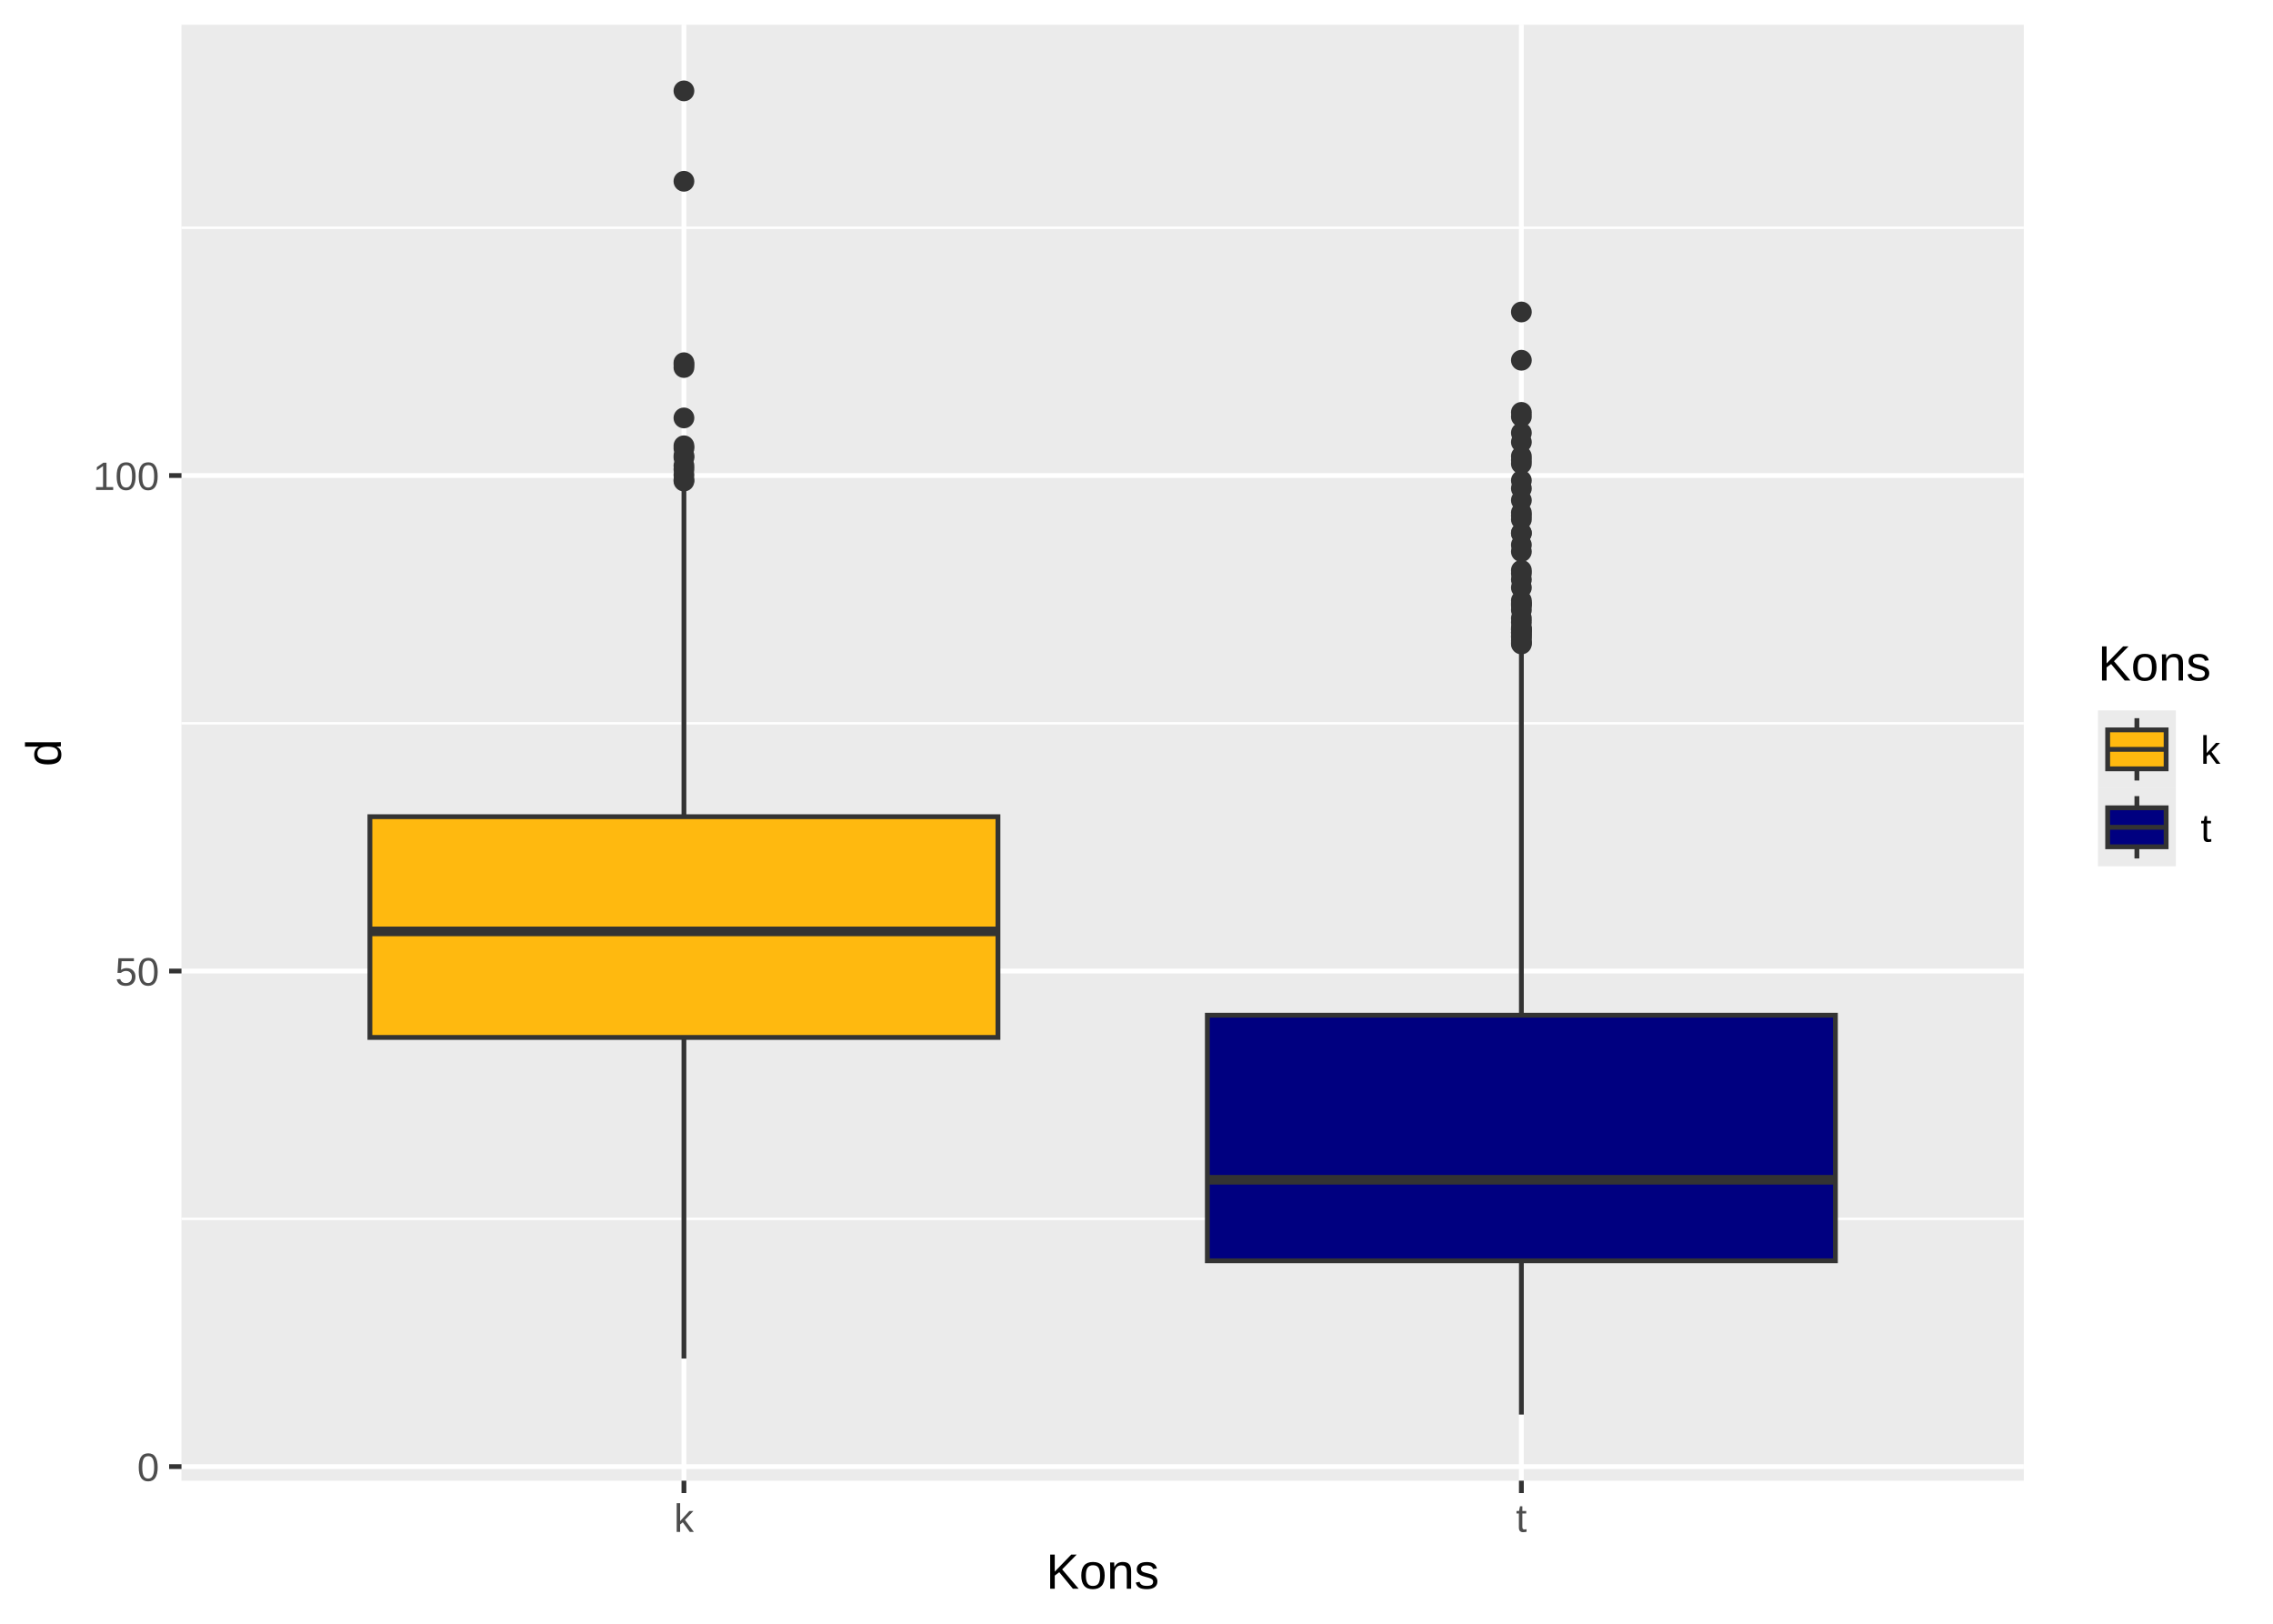
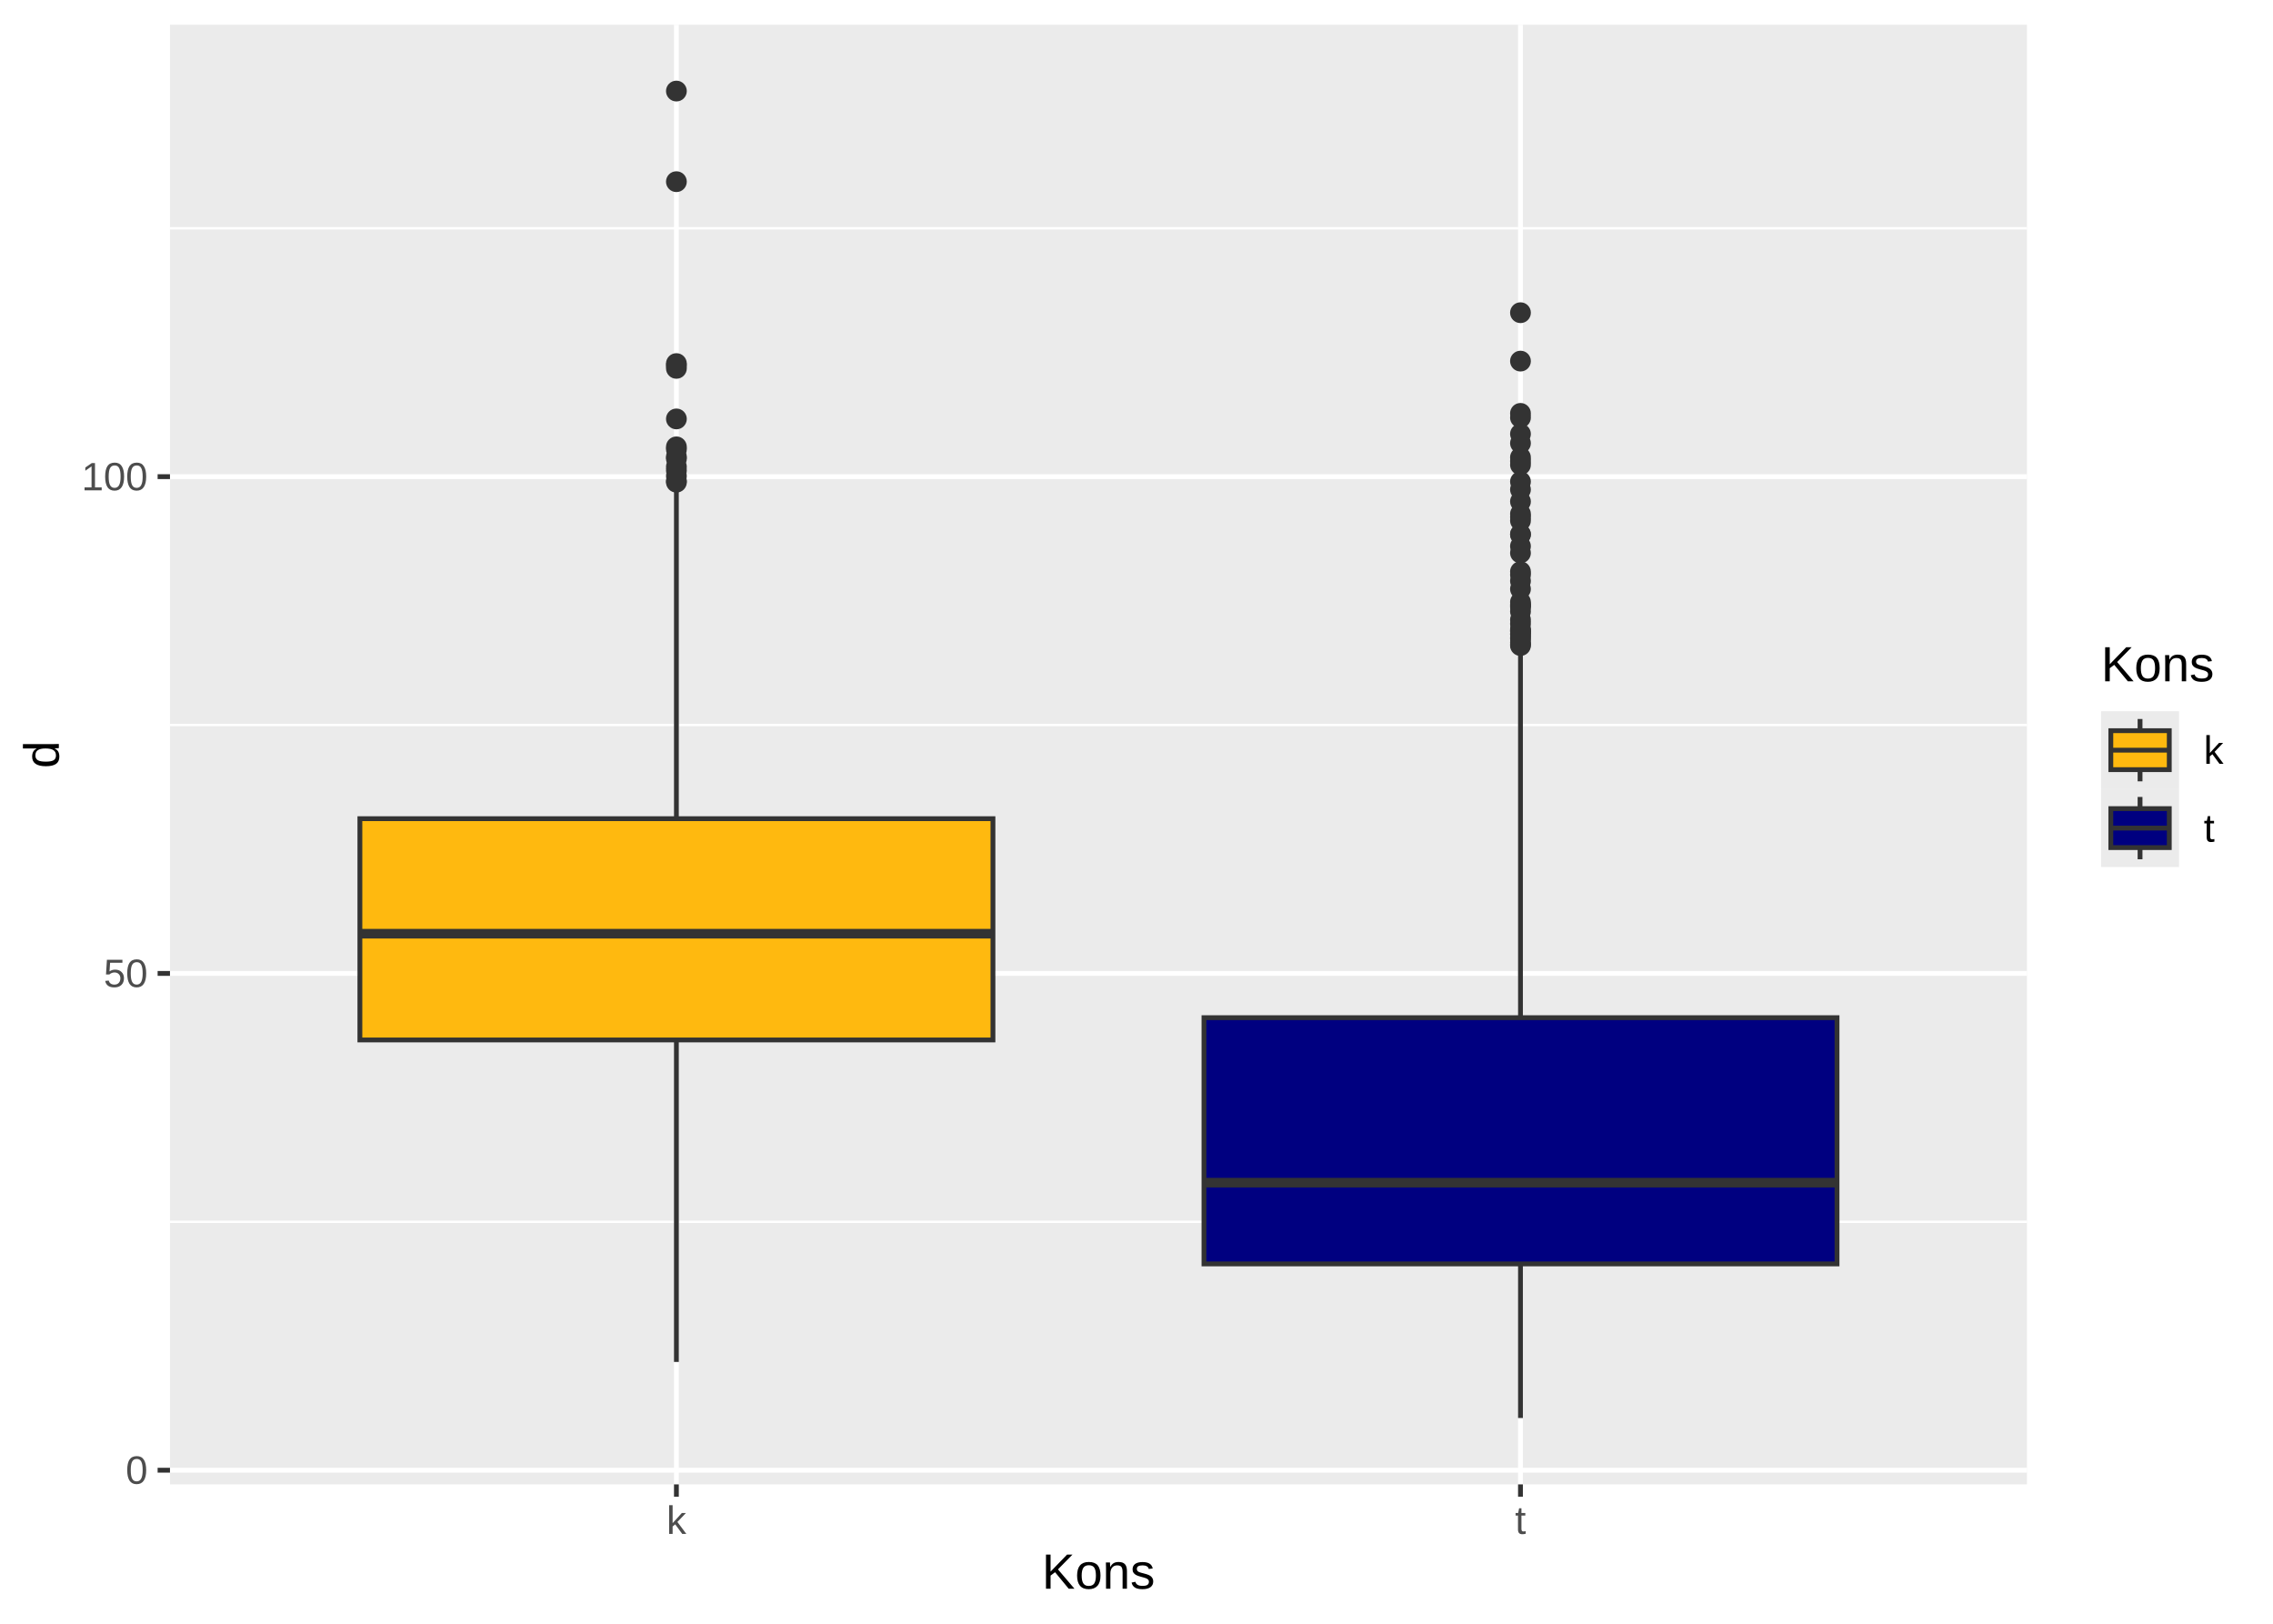
- <svg xmlns="http://www.w3.org/2000/svg" class="svglite" width="504.00pt" height="360.00pt" viewBox="0 0 504.00 360.00">
-   <defs>
-     <style type="text/css">
+ <svg xmlns="http://www.w3.org/2000/svg" width="504.00pt" height="360.00pt" viewBox="0 0 504.00 360.00">
+   <g class="svglite">
+     <defs>
+       <style type="text/css">
    .svglite line, .svglite polyline, .svglite polygon, .svglite path, .svglite rect, .svglite circle {
      fill: none;
      stroke: #000000;
      stroke-linecap: round;
      stroke-linejoin: round;
      stroke-miterlimit: 10.00;
    }
    .svglite text {
      white-space: pre;
    }
+     .svglite g.glyphgroup path {
+       fill: inherit;
+       stroke: none;
+     }
  </style>
-   </defs>
-   <rect width="100%" height="100%" style="stroke: none; fill: #FFFFFF;" />
-   <defs>
-     <clipPath id="cpMC4wMHw1MDQuMDB8MC4wMHwzNjAuMDA=">
-       <rect x="0.00" y="0.00" width="504.00" height="360.00" />
-     </clipPath>
-   </defs>
-   <g clip-path="url(#cpMC4wMHw1MDQuMDB8MC4wMHwzNjAuMDA=)">
-     <rect x="0.00" y="0.00" width="504.00" height="360.00" style="stroke-width: 1.07; stroke: #FFFFFF; fill: #FFFFFF;" />
-   </g>
-   <defs>
-     <clipPath id="cpNDAuMjR8NDQ4Ljc1fDUuNDh8MzI4LjI5">
-       <rect x="40.24" y="5.48" width="408.50" height="322.82" />
-     </clipPath>
-   </defs>
-   <g clip-path="url(#cpNDAuMjR8NDQ4Ljc1fDUuNDh8MzI4LjI5)">
-     <rect x="40.24" y="5.48" width="408.50" height="322.82" style="stroke-width: 1.07; stroke: none; fill: #EBEBEB;" />
-     <polyline points="40.24,270.23 448.75,270.23 " style="stroke-width: 0.53; stroke: #FFFFFF; stroke-linecap: butt;" />
-     <polyline points="40.24,160.36 448.75,160.36 " style="stroke-width: 0.53; stroke: #FFFFFF; stroke-linecap: butt;" />
-     <polyline points="40.24,50.50 448.75,50.50 " style="stroke-width: 0.53; stroke: #FFFFFF; stroke-linecap: butt;" />
-     <polyline points="40.24,325.16 448.75,325.16 " style="stroke-width: 1.07; stroke: #FFFFFF; stroke-linecap: butt;" />
-     <polyline points="40.24,215.29 448.75,215.29 " style="stroke-width: 1.07; stroke: #FFFFFF; stroke-linecap: butt;" />
-     <polyline points="40.24,105.43 448.75,105.43 " style="stroke-width: 1.07; stroke: #FFFFFF; stroke-linecap: butt;" />
-     <polyline points="151.65,328.29 151.65,5.48 " style="stroke-width: 1.07; stroke: #FFFFFF; stroke-linecap: butt;" />
-     <polyline points="337.34,328.29 337.34,5.48 " style="stroke-width: 1.07; stroke: #FFFFFF; stroke-linecap: butt;" />
-     <circle cx="151.65" cy="101.45" r="1.95" style="stroke-width: 0.71; stroke: #333333; fill: #333333;" />
-     <circle cx="151.65" cy="81.48" r="1.95" style="stroke-width: 0.71; stroke: #333333; fill: #333333;" />
-     <circle cx="151.65" cy="106.40" r="1.95" style="stroke-width: 0.71; stroke: #333333; fill: #333333;" />
-     <circle cx="151.65" cy="80.42" r="1.95" style="stroke-width: 0.71; stroke: #333333; fill: #333333;" />
-     <circle cx="151.65" cy="20.15" r="1.95" style="stroke-width: 0.71; stroke: #333333; fill: #333333;" />
-     <circle cx="151.65" cy="101.03" r="1.95" style="stroke-width: 0.71; stroke: #333333; fill: #333333;" />
-     <circle cx="151.65" cy="92.66" r="1.95" style="stroke-width: 0.71; stroke: #333333; fill: #333333;" />
-     <circle cx="151.65" cy="106.66" r="1.95" style="stroke-width: 0.71; stroke: #333333; fill: #333333;" />
-     <circle cx="151.65" cy="98.84" r="1.95" style="stroke-width: 0.71; stroke: #333333; fill: #333333;" />
-     <circle cx="151.65" cy="105.30" r="1.95" style="stroke-width: 0.71; stroke: #333333; fill: #333333;" />
-     <circle cx="151.65" cy="104.05" r="1.95" style="stroke-width: 0.71; stroke: #333333; fill: #333333;" />
-     <circle cx="151.65" cy="99.39" r="1.95" style="stroke-width: 0.71; stroke: #333333; fill: #333333;" />
-     <circle cx="151.65" cy="103.23" r="1.95" style="stroke-width: 0.71; stroke: #333333; fill: #333333;" />
-     <circle cx="151.65" cy="40.19" r="1.95" style="stroke-width: 0.71; stroke: #333333; fill: #333333;" />
-     <circle cx="151.65" cy="80.84" r="1.95" style="stroke-width: 0.71; stroke: #333333; fill: #333333;" />
-     <line x1="151.65" y1="181.07" x2="151.65" y2="107.91" style="stroke-width: 1.07; stroke: #333333; stroke-linecap: butt;" />
-     <line x1="151.65" y1="230.01" x2="151.65" y2="301.21" style="stroke-width: 1.07; stroke: #333333; stroke-linecap: butt;" />
-     <polygon points="82.02,181.07 82.02,230.01 221.28,230.01 221.28,181.07 82.02,181.07 " style="stroke-width: 1.07; stroke: #333333; stroke-linecap: butt; stroke-linejoin: miter; fill: #FFB90F;" />
-     <line x1="82.02" y1="206.50" x2="221.28" y2="206.50" style="stroke-width: 2.13; stroke: #333333; stroke-linecap: butt; stroke-linejoin: miter;" />
-     <circle cx="337.34" cy="134.26" r="1.95" style="stroke-width: 0.71; stroke: #333333; fill: #333333;" />
-     <circle cx="337.34" cy="130.28" r="1.95" style="stroke-width: 0.71; stroke: #333333; fill: #333333;" />
-     <circle cx="337.34" cy="142.78" r="1.95" style="stroke-width: 0.71; stroke: #333333; fill: #333333;" />
-     <circle cx="337.34" cy="140.32" r="1.95" style="stroke-width: 0.71; stroke: #333333; fill: #333333;" />
-     <circle cx="337.34" cy="140.19" r="1.95" style="stroke-width: 0.71; stroke: #333333; fill: #333333;" />
-     <circle cx="337.34" cy="139.49" r="1.95" style="stroke-width: 0.71; stroke: #333333; fill: #333333;" />
-     <circle cx="337.34" cy="141.27" r="1.95" style="stroke-width: 0.71; stroke: #333333; fill: #333333;" />
-     <circle cx="337.34" cy="142.52" r="1.95" style="stroke-width: 0.71; stroke: #333333; fill: #333333;" />
-     <circle cx="337.34" cy="118.20" r="1.95" style="stroke-width: 0.71; stroke: #333333; fill: #333333;" />
-     <circle cx="337.34" cy="137.07" r="1.95" style="stroke-width: 0.71; stroke: #333333; fill: #333333;" />
-     <circle cx="337.34" cy="141.03" r="1.95" style="stroke-width: 0.71; stroke: #333333; fill: #333333;" />
-     <circle cx="337.34" cy="108.29" r="1.95" style="stroke-width: 0.71; stroke: #333333; fill: #333333;" />
-     <circle cx="337.34" cy="69.17" r="1.95" style="stroke-width: 0.71; stroke: #333333; fill: #333333;" />
-     <circle cx="337.34" cy="95.98" r="1.95" style="stroke-width: 0.71; stroke: #333333; fill: #333333;" />
-     <circle cx="337.34" cy="101.17" r="1.95" style="stroke-width: 0.71; stroke: #333333; fill: #333333;" />
-     <circle cx="337.34" cy="135.25" r="1.95" style="stroke-width: 0.71; stroke: #333333; fill: #333333;" />
-     <circle cx="337.34" cy="120.81" r="1.95" style="stroke-width: 0.71; stroke: #333333; fill: #333333;" />
-     <circle cx="337.34" cy="133.71" r="1.95" style="stroke-width: 0.71; stroke: #333333; fill: #333333;" />
-     <circle cx="337.34" cy="114.35" r="1.95" style="stroke-width: 0.71; stroke: #333333; fill: #333333;" />
-     <circle cx="337.34" cy="115.16" r="1.95" style="stroke-width: 0.71; stroke: #333333; fill: #333333;" />
-     <circle cx="337.34" cy="139.62" r="1.95" style="stroke-width: 0.71; stroke: #333333; fill: #333333;" />
-     <circle cx="337.34" cy="113.67" r="1.95" style="stroke-width: 0.71; stroke: #333333; fill: #333333;" />
-     <circle cx="337.34" cy="133.99" r="1.95" style="stroke-width: 0.71; stroke: #333333; fill: #333333;" />
-     <circle cx="337.34" cy="118.20" r="1.95" style="stroke-width: 0.71; stroke: #333333; fill: #333333;" />
-     <circle cx="337.34" cy="137.97" r="1.95" style="stroke-width: 0.71; stroke: #333333; fill: #333333;" />
-     <circle cx="337.34" cy="142.10" r="1.95" style="stroke-width: 0.71; stroke: #333333; fill: #333333;" />
-     <circle cx="337.34" cy="128.51" r="1.95" style="stroke-width: 0.71; stroke: #333333; fill: #333333;" />
-     <circle cx="337.34" cy="98.02" r="1.95" style="stroke-width: 0.71; stroke: #333333; fill: #333333;" />
-     <circle cx="337.34" cy="91.43" r="1.95" style="stroke-width: 0.71; stroke: #333333; fill: #333333;" />
-     <circle cx="337.34" cy="110.92" r="1.95" style="stroke-width: 0.71; stroke: #333333; fill: #333333;" />
-     <circle cx="337.34" cy="122.30" r="1.95" style="stroke-width: 0.71; stroke: #333333; fill: #333333;" />
-     <circle cx="337.34" cy="102.81" r="1.95" style="stroke-width: 0.71; stroke: #333333; fill: #333333;" />
-     <circle cx="337.34" cy="79.87" r="1.95" style="stroke-width: 0.71; stroke: #333333; fill: #333333;" />
-     <circle cx="337.34" cy="92.38" r="1.95" style="stroke-width: 0.71; stroke: #333333; fill: #333333;" />
-     <circle cx="337.34" cy="106.53" r="1.95" style="stroke-width: 0.71; stroke: #333333; fill: #333333;" />
-     <circle cx="337.34" cy="133.16" r="1.95" style="stroke-width: 0.71; stroke: #333333; fill: #333333;" />
-     <circle cx="337.34" cy="127.13" r="1.95" style="stroke-width: 0.71; stroke: #333333; fill: #333333;" />
-     <circle cx="337.34" cy="126.44" r="1.95" style="stroke-width: 0.71; stroke: #333333; fill: #333333;" />
-     <circle cx="337.34" cy="102.00" r="1.95" style="stroke-width: 0.71; stroke: #333333; fill: #333333;" />
-     <circle cx="337.34" cy="139.20" r="1.95" style="stroke-width: 0.71; stroke: #333333; fill: #333333;" />
-     <line x1="337.34" y1="225.08" x2="337.34" y2="143.66" style="stroke-width: 1.07; stroke: #333333; stroke-linecap: butt;" />
-     <line x1="337.34" y1="279.53" x2="337.34" y2="313.62" style="stroke-width: 1.07; stroke: #333333; stroke-linecap: butt;" />
-     <polygon points="267.71,225.08 267.71,279.53 406.97,279.53 406.97,225.08 267.71,225.08 " style="stroke-width: 1.07; stroke: #333333; stroke-linecap: butt; stroke-linejoin: miter; fill: #000080;" />
-     <line x1="267.71" y1="261.57" x2="406.97" y2="261.57" style="stroke-width: 2.13; stroke: #333333; stroke-linecap: butt; stroke-linejoin: miter;" />
-   </g>
-   <g clip-path="url(#cpMC4wMHw1MDQuMDB8MC4wMHwzNjAuMDA=)">
-     <text x="35.31" y="328.36" text-anchor="end" style="font-size: 8.80px;fill: #4D4D4D; font-family: &quot;Arimo&quot;;" textLength="5.59px" lengthAdjust="spacingAndGlyphs">0</text>
-     <text x="35.31" y="218.50" text-anchor="end" style="font-size: 8.80px;fill: #4D4D4D; font-family: &quot;Arimo&quot;;" textLength="11.19px" lengthAdjust="spacingAndGlyphs">50</text>
-     <text x="35.31" y="108.64" text-anchor="end" style="font-size: 8.80px;fill: #4D4D4D; font-family: &quot;Arimo&quot;;" textLength="16.78px" lengthAdjust="spacingAndGlyphs">100</text>
-     <polyline points="37.50,325.16 40.24,325.16 " style="stroke-width: 1.07; stroke: #333333; stroke-linecap: butt;" />
-     <polyline points="37.50,215.29 40.24,215.29 " style="stroke-width: 1.07; stroke: #333333; stroke-linecap: butt;" />
-     <polyline points="37.50,105.43 40.24,105.43 " style="stroke-width: 1.07; stroke: #333333; stroke-linecap: butt;" />
-     <polyline points="151.65,331.03 151.65,328.29 " style="stroke-width: 1.07; stroke: #333333; stroke-linecap: butt;" />
-     <polyline points="337.34,331.03 337.34,328.29 " style="stroke-width: 1.07; stroke: #333333; stroke-linecap: butt;" />
-     <text x="151.65" y="339.64" text-anchor="middle" style="font-size: 8.80px;fill: #4D4D4D; font-family: &quot;Arimo&quot;;" textLength="5.10px" lengthAdjust="spacingAndGlyphs">k</text>
-     <text x="337.34" y="339.64" text-anchor="middle" style="font-size: 8.80px;fill: #4D4D4D; font-family: &quot;Arimo&quot;;" textLength="3.45px" lengthAdjust="spacingAndGlyphs">t</text>
-     <text x="244.49" y="352.23" text-anchor="middle" style="font-size: 11.00px; font-family: &quot;Arimo&quot;;" textLength="26.10px" lengthAdjust="spacingAndGlyphs">Kons</text>
-     <text transform="translate(13.50,166.89) rotate(-90)" text-anchor="middle" style="font-size: 11.00px; font-family: &quot;Arimo&quot;;" textLength="6.98px" lengthAdjust="spacingAndGlyphs">d</text>
-     <rect x="459.70" y="136.23" width="38.82" height="61.31" style="stroke-width: 1.07; stroke: none; fill: #FFFFFF;" />
-     <text x="465.18" y="150.88" style="font-size: 11.00px; font-family: &quot;Arimo&quot;;" textLength="26.10px" lengthAdjust="spacingAndGlyphs">Kons</text>
-     <rect x="465.18" y="157.50" width="17.28" height="17.28" style="stroke-width: 1.07; stroke: none; fill: #EBEBEB;" />
-     <polyline points="473.82,173.05 473.82,170.46 " style="stroke-width: 1.07; stroke: #333333; stroke-linecap: butt; stroke-linejoin: miter;" />
-     <polyline points="473.82,161.82 473.82,159.23 " style="stroke-width: 1.07; stroke: #333333; stroke-linecap: butt; stroke-linejoin: miter;" />
-     <rect x="467.34" y="161.82" width="12.96" height="8.64" style="stroke-width: 1.07; stroke: #333333; stroke-linecap: butt; stroke-linejoin: miter; fill: #FFB90F;" />
-     <polyline points="467.34,166.14 480.30,166.14 " style="stroke-width: 1.07; stroke: #333333; stroke-linecap: butt; stroke-linejoin: miter;" />
-     <rect x="465.18" y="174.78" width="17.28" height="17.28" style="stroke-width: 1.07; stroke: none; fill: #EBEBEB;" />
-     <polyline points="473.82,190.33 473.82,187.74 " style="stroke-width: 1.07; stroke: #333333; stroke-linecap: butt; stroke-linejoin: miter;" />
-     <polyline points="473.82,179.10 473.82,176.51 " style="stroke-width: 1.07; stroke: #333333; stroke-linecap: butt; stroke-linejoin: miter;" />
-     <rect x="467.34" y="179.10" width="12.96" height="8.64" style="stroke-width: 1.07; stroke: #333333; stroke-linecap: butt; stroke-linejoin: miter; fill: #000080;" />
-     <polyline points="467.34,183.42 480.30,183.42 " style="stroke-width: 1.07; stroke: #333333; stroke-linecap: butt; stroke-linejoin: miter;" />
-     <text x="487.94" y="169.35" style="font-size: 8.80px; font-family: &quot;Arimo&quot;;" textLength="5.10px" lengthAdjust="spacingAndGlyphs">k</text>
-     <text x="487.94" y="186.63" style="font-size: 8.80px; font-family: &quot;Arimo&quot;;" textLength="3.45px" lengthAdjust="spacingAndGlyphs">t</text>
+     </defs>
+     <rect width="100%" height="100%" style="stroke: none; fill: #FFFFFF;" />
+     <defs>
+       <clipPath id="cpMC4wMHw1MDQuMDB8MC4wMHwzNjAuMDA=">
+         <rect x="0.00" y="0.00" width="504.00" height="360.00" />
+       </clipPath>
+     </defs>
+     <g clip-path="url(#cpMC4wMHw1MDQuMDB8MC4wMHwzNjAuMDA=)">
+       <rect x="0.00" y="0.00" width="504.00" height="360.00" style="stroke-width: 1.07; stroke: #FFFFFF; fill: #FFFFFF;" />
+     </g>
+     <defs>
+       <clipPath id="cpMzcuNjl8NDQ5LjQ0fDUuNDh8MzI5LjEw">
+         <rect x="37.69" y="5.48" width="411.75" height="323.62" />
+       </clipPath>
+     </defs>
+     <g clip-path="url(#cpMzcuNjl8NDQ5LjQ0fDUuNDh8MzI5LjEw)">
+       <rect x="37.69" y="5.48" width="411.75" height="323.62" style="stroke-width: 1.07; stroke: none; fill: #EBEBEB;" />
+       <polyline points="37.69,270.89 449.44,270.89 " style="stroke-width: 0.53; stroke: #FFFFFF; stroke-linecap: butt;" />
+       <polyline points="37.69,160.75 449.44,160.75 " style="stroke-width: 0.53; stroke: #FFFFFF; stroke-linecap: butt;" />
+       <polyline points="37.69,50.61 449.44,50.61 " style="stroke-width: 0.53; stroke: #FFFFFF; stroke-linecap: butt;" />
+       <polyline points="37.69,325.96 449.44,325.96 " style="stroke-width: 1.07; stroke: #FFFFFF; stroke-linecap: butt;" />
+       <polyline points="37.69,215.82 449.44,215.82 " style="stroke-width: 1.07; stroke: #FFFFFF; stroke-linecap: butt;" />
+       <polyline points="37.69,105.68 449.44,105.68 " style="stroke-width: 1.07; stroke: #FFFFFF; stroke-linecap: butt;" />
+       <polyline points="149.98,329.10 149.98,5.48 " style="stroke-width: 1.07; stroke: #FFFFFF; stroke-linecap: butt;" />
+       <polyline points="337.14,329.10 337.14,5.48 " style="stroke-width: 1.07; stroke: #FFFFFF; stroke-linecap: butt;" />
+       <circle cx="149.98" cy="101.69" r="1.95" style="stroke-width: 0.71; stroke: #333333; fill: #333333;" />
+       <circle cx="149.98" cy="81.67" r="1.95" style="stroke-width: 0.71; stroke: #333333; fill: #333333;" />
+       <circle cx="149.98" cy="106.65" r="1.95" style="stroke-width: 0.71; stroke: #333333; fill: #333333;" />
+       <circle cx="149.98" cy="80.61" r="1.95" style="stroke-width: 0.71; stroke: #333333; fill: #333333;" />
+       <circle cx="149.98" cy="20.19" r="1.95" style="stroke-width: 0.71; stroke: #333333; fill: #333333;" />
+       <circle cx="149.98" cy="101.27" r="1.95" style="stroke-width: 0.71; stroke: #333333; fill: #333333;" />
+       <circle cx="149.98" cy="92.88" r="1.95" style="stroke-width: 0.71; stroke: #333333; fill: #333333;" />
+       <circle cx="149.98" cy="106.91" r="1.95" style="stroke-width: 0.71; stroke: #333333; fill: #333333;" />
+       <circle cx="149.98" cy="99.07" r="1.95" style="stroke-width: 0.71; stroke: #333333; fill: #333333;" />
+       <circle cx="149.98" cy="105.55" r="1.95" style="stroke-width: 0.71; stroke: #333333; fill: #333333;" />
+       <circle cx="149.98" cy="104.30" r="1.95" style="stroke-width: 0.71; stroke: #333333; fill: #333333;" />
+       <circle cx="149.98" cy="99.62" r="1.95" style="stroke-width: 0.71; stroke: #333333; fill: #333333;" />
+       <circle cx="149.98" cy="103.48" r="1.95" style="stroke-width: 0.71; stroke: #333333; fill: #333333;" />
+       <circle cx="149.98" cy="40.28" r="1.95" style="stroke-width: 0.71; stroke: #333333; fill: #333333;" />
+       <circle cx="149.98" cy="81.03" r="1.95" style="stroke-width: 0.71; stroke: #333333; fill: #333333;" />
+       <line x1="149.98" y1="181.51" x2="149.98" y2="108.17" style="stroke-width: 1.07; stroke: #333333; stroke-linecap: butt;" />
+       <line x1="149.98" y1="230.57" x2="149.98" y2="301.95" style="stroke-width: 1.07; stroke: #333333; stroke-linecap: butt;" />
+       <polygon points="79.80,181.51 79.80,230.57 220.17,230.57 220.17,181.51 79.80,181.51 " style="stroke-width: 1.07; stroke: #333333; stroke-linecap: butt; stroke-linejoin: miter; fill: #FFB90F;" />
+       <line x1="79.80" y1="207.01" x2="220.17" y2="207.01" style="stroke-width: 2.13; stroke: #333333; stroke-linecap: butt; stroke-linejoin: miter;" />
+       <circle cx="337.14" cy="134.58" r="1.95" style="stroke-width: 0.71; stroke: #333333; fill: #333333;" />
+       <circle cx="337.14" cy="130.59" r="1.95" style="stroke-width: 0.71; stroke: #333333; fill: #333333;" />
+       <circle cx="337.14" cy="143.13" r="1.95" style="stroke-width: 0.71; stroke: #333333; fill: #333333;" />
+       <circle cx="337.14" cy="140.66" r="1.95" style="stroke-width: 0.71; stroke: #333333; fill: #333333;" />
+       <circle cx="337.14" cy="140.53" r="1.95" style="stroke-width: 0.71; stroke: #333333; fill: #333333;" />
+       <circle cx="337.14" cy="139.82" r="1.95" style="stroke-width: 0.71; stroke: #333333; fill: #333333;" />
+       <circle cx="337.14" cy="141.61" r="1.95" style="stroke-width: 0.71; stroke: #333333; fill: #333333;" />
+       <circle cx="337.14" cy="142.86" r="1.95" style="stroke-width: 0.71; stroke: #333333; fill: #333333;" />
+       <circle cx="337.14" cy="118.48" r="1.95" style="stroke-width: 0.71; stroke: #333333; fill: #333333;" />
+       <circle cx="337.14" cy="137.40" r="1.95" style="stroke-width: 0.71; stroke: #333333; fill: #333333;" />
+       <circle cx="337.14" cy="141.36" r="1.95" style="stroke-width: 0.71; stroke: #333333; fill: #333333;" />
+       <circle cx="337.14" cy="108.54" r="1.95" style="stroke-width: 0.71; stroke: #333333; fill: #333333;" />
+       <circle cx="337.14" cy="69.33" r="1.95" style="stroke-width: 0.71; stroke: #333333; fill: #333333;" />
+       <circle cx="337.14" cy="96.21" r="1.95" style="stroke-width: 0.71; stroke: #333333; fill: #333333;" />
+       <circle cx="337.14" cy="101.41" r="1.95" style="stroke-width: 0.71; stroke: #333333; fill: #333333;" />
+       <circle cx="337.14" cy="135.57" r="1.95" style="stroke-width: 0.71; stroke: #333333; fill: #333333;" />
+       <circle cx="337.14" cy="121.10" r="1.95" style="stroke-width: 0.71; stroke: #333333; fill: #333333;" />
+       <circle cx="337.14" cy="134.03" r="1.95" style="stroke-width: 0.71; stroke: #333333; fill: #333333;" />
+       <circle cx="337.14" cy="114.62" r="1.95" style="stroke-width: 0.71; stroke: #333333; fill: #333333;" />
+       <circle cx="337.14" cy="115.44" r="1.95" style="stroke-width: 0.71; stroke: #333333; fill: #333333;" />
+       <circle cx="337.14" cy="139.95" r="1.95" style="stroke-width: 0.71; stroke: #333333; fill: #333333;" />
+       <circle cx="337.14" cy="113.94" r="1.95" style="stroke-width: 0.71; stroke: #333333; fill: #333333;" />
+       <circle cx="337.14" cy="134.31" r="1.95" style="stroke-width: 0.71; stroke: #333333; fill: #333333;" />
+       <circle cx="337.14" cy="118.48" r="1.95" style="stroke-width: 0.71; stroke: #333333; fill: #333333;" />
+       <circle cx="337.14" cy="138.30" r="1.95" style="stroke-width: 0.71; stroke: #333333; fill: #333333;" />
+       <circle cx="337.14" cy="142.44" r="1.95" style="stroke-width: 0.71; stroke: #333333; fill: #333333;" />
+       <circle cx="337.14" cy="128.81" r="1.95" style="stroke-width: 0.71; stroke: #333333; fill: #333333;" />
+       <circle cx="337.14" cy="98.26" r="1.95" style="stroke-width: 0.71; stroke: #333333; fill: #333333;" />
+       <circle cx="337.14" cy="91.65" r="1.95" style="stroke-width: 0.71; stroke: #333333; fill: #333333;" />
+       <circle cx="337.14" cy="111.19" r="1.95" style="stroke-width: 0.71; stroke: #333333; fill: #333333;" />
+       <circle cx="337.14" cy="122.60" r="1.95" style="stroke-width: 0.71; stroke: #333333; fill: #333333;" />
+       <circle cx="337.14" cy="103.06" r="1.95" style="stroke-width: 0.71; stroke: #333333; fill: #333333;" />
+       <circle cx="337.14" cy="80.06" r="1.95" style="stroke-width: 0.71; stroke: #333333; fill: #333333;" />
+       <circle cx="337.14" cy="92.59" r="1.95" style="stroke-width: 0.71; stroke: #333333; fill: #333333;" />
+       <circle cx="337.14" cy="106.78" r="1.95" style="stroke-width: 0.71; stroke: #333333; fill: #333333;" />
+       <circle cx="337.14" cy="133.48" r="1.95" style="stroke-width: 0.71; stroke: #333333; fill: #333333;" />
+       <circle cx="337.14" cy="127.43" r="1.95" style="stroke-width: 0.71; stroke: #333333; fill: #333333;" />
+       <circle cx="337.14" cy="126.74" r="1.95" style="stroke-width: 0.71; stroke: #333333; fill: #333333;" />
+       <circle cx="337.14" cy="102.24" r="1.95" style="stroke-width: 0.71; stroke: #333333; fill: #333333;" />
+       <circle cx="337.14" cy="139.54" r="1.95" style="stroke-width: 0.71; stroke: #333333; fill: #333333;" />
+       <line x1="337.14" y1="225.63" x2="337.14" y2="144.01" style="stroke-width: 1.07; stroke: #333333; stroke-linecap: butt;" />
+       <line x1="337.14" y1="280.22" x2="337.14" y2="314.39" style="stroke-width: 1.07; stroke: #333333; stroke-linecap: butt;" />
+       <polygon points="266.96,225.63 266.96,280.22 407.33,280.22 407.33,225.63 266.96,225.63 " style="stroke-width: 1.07; stroke: #333333; stroke-linecap: butt; stroke-linejoin: miter; fill: #000080;" />
+       <line x1="266.96" y1="262.21" x2="407.33" y2="262.21" style="stroke-width: 2.13; stroke: #333333; stroke-linecap: butt; stroke-linejoin: miter;" />
+     </g>
+     <g clip-path="url(#cpMC4wMHw1MDQuMDB8MC4wMHwzNjAuMDA=)">
+       <text x="32.76" y="328.98" text-anchor="end" style="font-size: 8.80px;fill: #4D4D4D; font-family: &quot;Arimo&quot;;" textLength="4.89px" lengthAdjust="spacingAndGlyphs">0</text>
+       <text x="32.76" y="218.84" text-anchor="end" style="font-size: 8.80px;fill: #4D4D4D; font-family: &quot;Arimo&quot;;" textLength="9.78px" lengthAdjust="spacingAndGlyphs">50</text>
+       <text x="32.76" y="108.71" text-anchor="end" style="font-size: 8.80px;fill: #4D4D4D; font-family: &quot;Arimo&quot;;" textLength="14.67px" lengthAdjust="spacingAndGlyphs">100</text>
+       <polyline points="34.95,325.96 37.69,325.96 " style="stroke-width: 1.07; stroke: #333333; stroke-linecap: butt;" />
+       <polyline points="34.95,215.82 37.69,215.82 " style="stroke-width: 1.07; stroke: #333333; stroke-linecap: butt;" />
+       <polyline points="34.95,105.68 37.69,105.68 " style="stroke-width: 1.07; stroke: #333333; stroke-linecap: butt;" />
+       <polyline points="149.98,331.84 149.98,329.10 " style="stroke-width: 1.07; stroke: #333333; stroke-linecap: butt;" />
+       <polyline points="337.14,331.84 337.14,329.10 " style="stroke-width: 1.07; stroke: #333333; stroke-linecap: butt;" />
+       <text x="149.98" y="340.09" text-anchor="middle" style="font-size: 8.80px;fill: #4D4D4D; font-family: &quot;Arimo&quot;;" textLength="4.41px" lengthAdjust="spacingAndGlyphs">k</text>
+       <text x="337.14" y="340.09" text-anchor="middle" style="font-size: 8.80px;fill: #4D4D4D; font-family: &quot;Arimo&quot;;" textLength="2.44px" lengthAdjust="spacingAndGlyphs">t</text>
+       <text x="243.56" y="352.23" text-anchor="middle" style="font-size: 11.00px; font-family: &quot;Arimo&quot;;" textLength="25.09px" lengthAdjust="spacingAndGlyphs">Kons</text>
+       <text transform="translate(13.05,167.29) rotate(-90)" text-anchor="middle" style="font-size: 11.00px; font-family: &quot;Arimo&quot;;" textLength="6.12px" lengthAdjust="spacingAndGlyphs">d</text>
+       <rect x="460.40" y="136.86" width="38.12" height="60.86" style="stroke-width: 1.07; stroke: none; fill: #FFFFFF;" />
+       <text x="465.88" y="151.06" style="font-size: 11.00px; font-family: &quot;Arimo&quot;;" textLength="25.09px" lengthAdjust="spacingAndGlyphs">Kons</text>
+       <rect x="465.88" y="157.68" width="17.28" height="17.28" style="stroke-width: 1.07; stroke: none; fill: #EBEBEB;" />
+       <polyline points="474.52,173.23 474.52,170.64 " style="stroke-width: 1.07; stroke: #333333; stroke-linecap: butt; stroke-linejoin: miter;" />
+       <polyline points="474.52,162.00 474.52,159.41 " style="stroke-width: 1.07; stroke: #333333; stroke-linecap: butt; stroke-linejoin: miter;" />
+       <rect x="468.04" y="162.00" width="12.96" height="8.64" style="stroke-width: 1.07; stroke: #333333; stroke-linecap: butt; stroke-linejoin: miter; fill: #FFB90F;" />
+       <polyline points="468.04,166.32 481.00,166.32 " style="stroke-width: 1.07; stroke: #333333; stroke-linecap: butt; stroke-linejoin: miter;" />
+       <rect x="465.88" y="174.96" width="17.28" height="17.28" style="stroke-width: 1.07; stroke: none; fill: #EBEBEB;" />
+       <polyline points="474.52,190.51 474.52,187.92 " style="stroke-width: 1.07; stroke: #333333; stroke-linecap: butt; stroke-linejoin: miter;" />
+       <polyline points="474.52,179.28 474.52,176.69 " style="stroke-width: 1.07; stroke: #333333; stroke-linecap: butt; stroke-linejoin: miter;" />
+       <rect x="468.04" y="179.28" width="12.96" height="8.64" style="stroke-width: 1.07; stroke: #333333; stroke-linecap: butt; stroke-linejoin: miter; fill: #000080;" />
+       <polyline points="468.04,183.60 481.00,183.60 " style="stroke-width: 1.07; stroke: #333333; stroke-linecap: butt; stroke-linejoin: miter;" />
+       <text x="488.63" y="169.35" style="font-size: 8.80px; font-family: &quot;Arimo&quot;;" textLength="4.41px" lengthAdjust="spacingAndGlyphs">k</text>
+       <text x="488.63" y="186.63" style="font-size: 8.80px; font-family: &quot;Arimo&quot;;" textLength="2.44px" lengthAdjust="spacingAndGlyphs">t</text>
+     </g>
  </g>
</svg>
